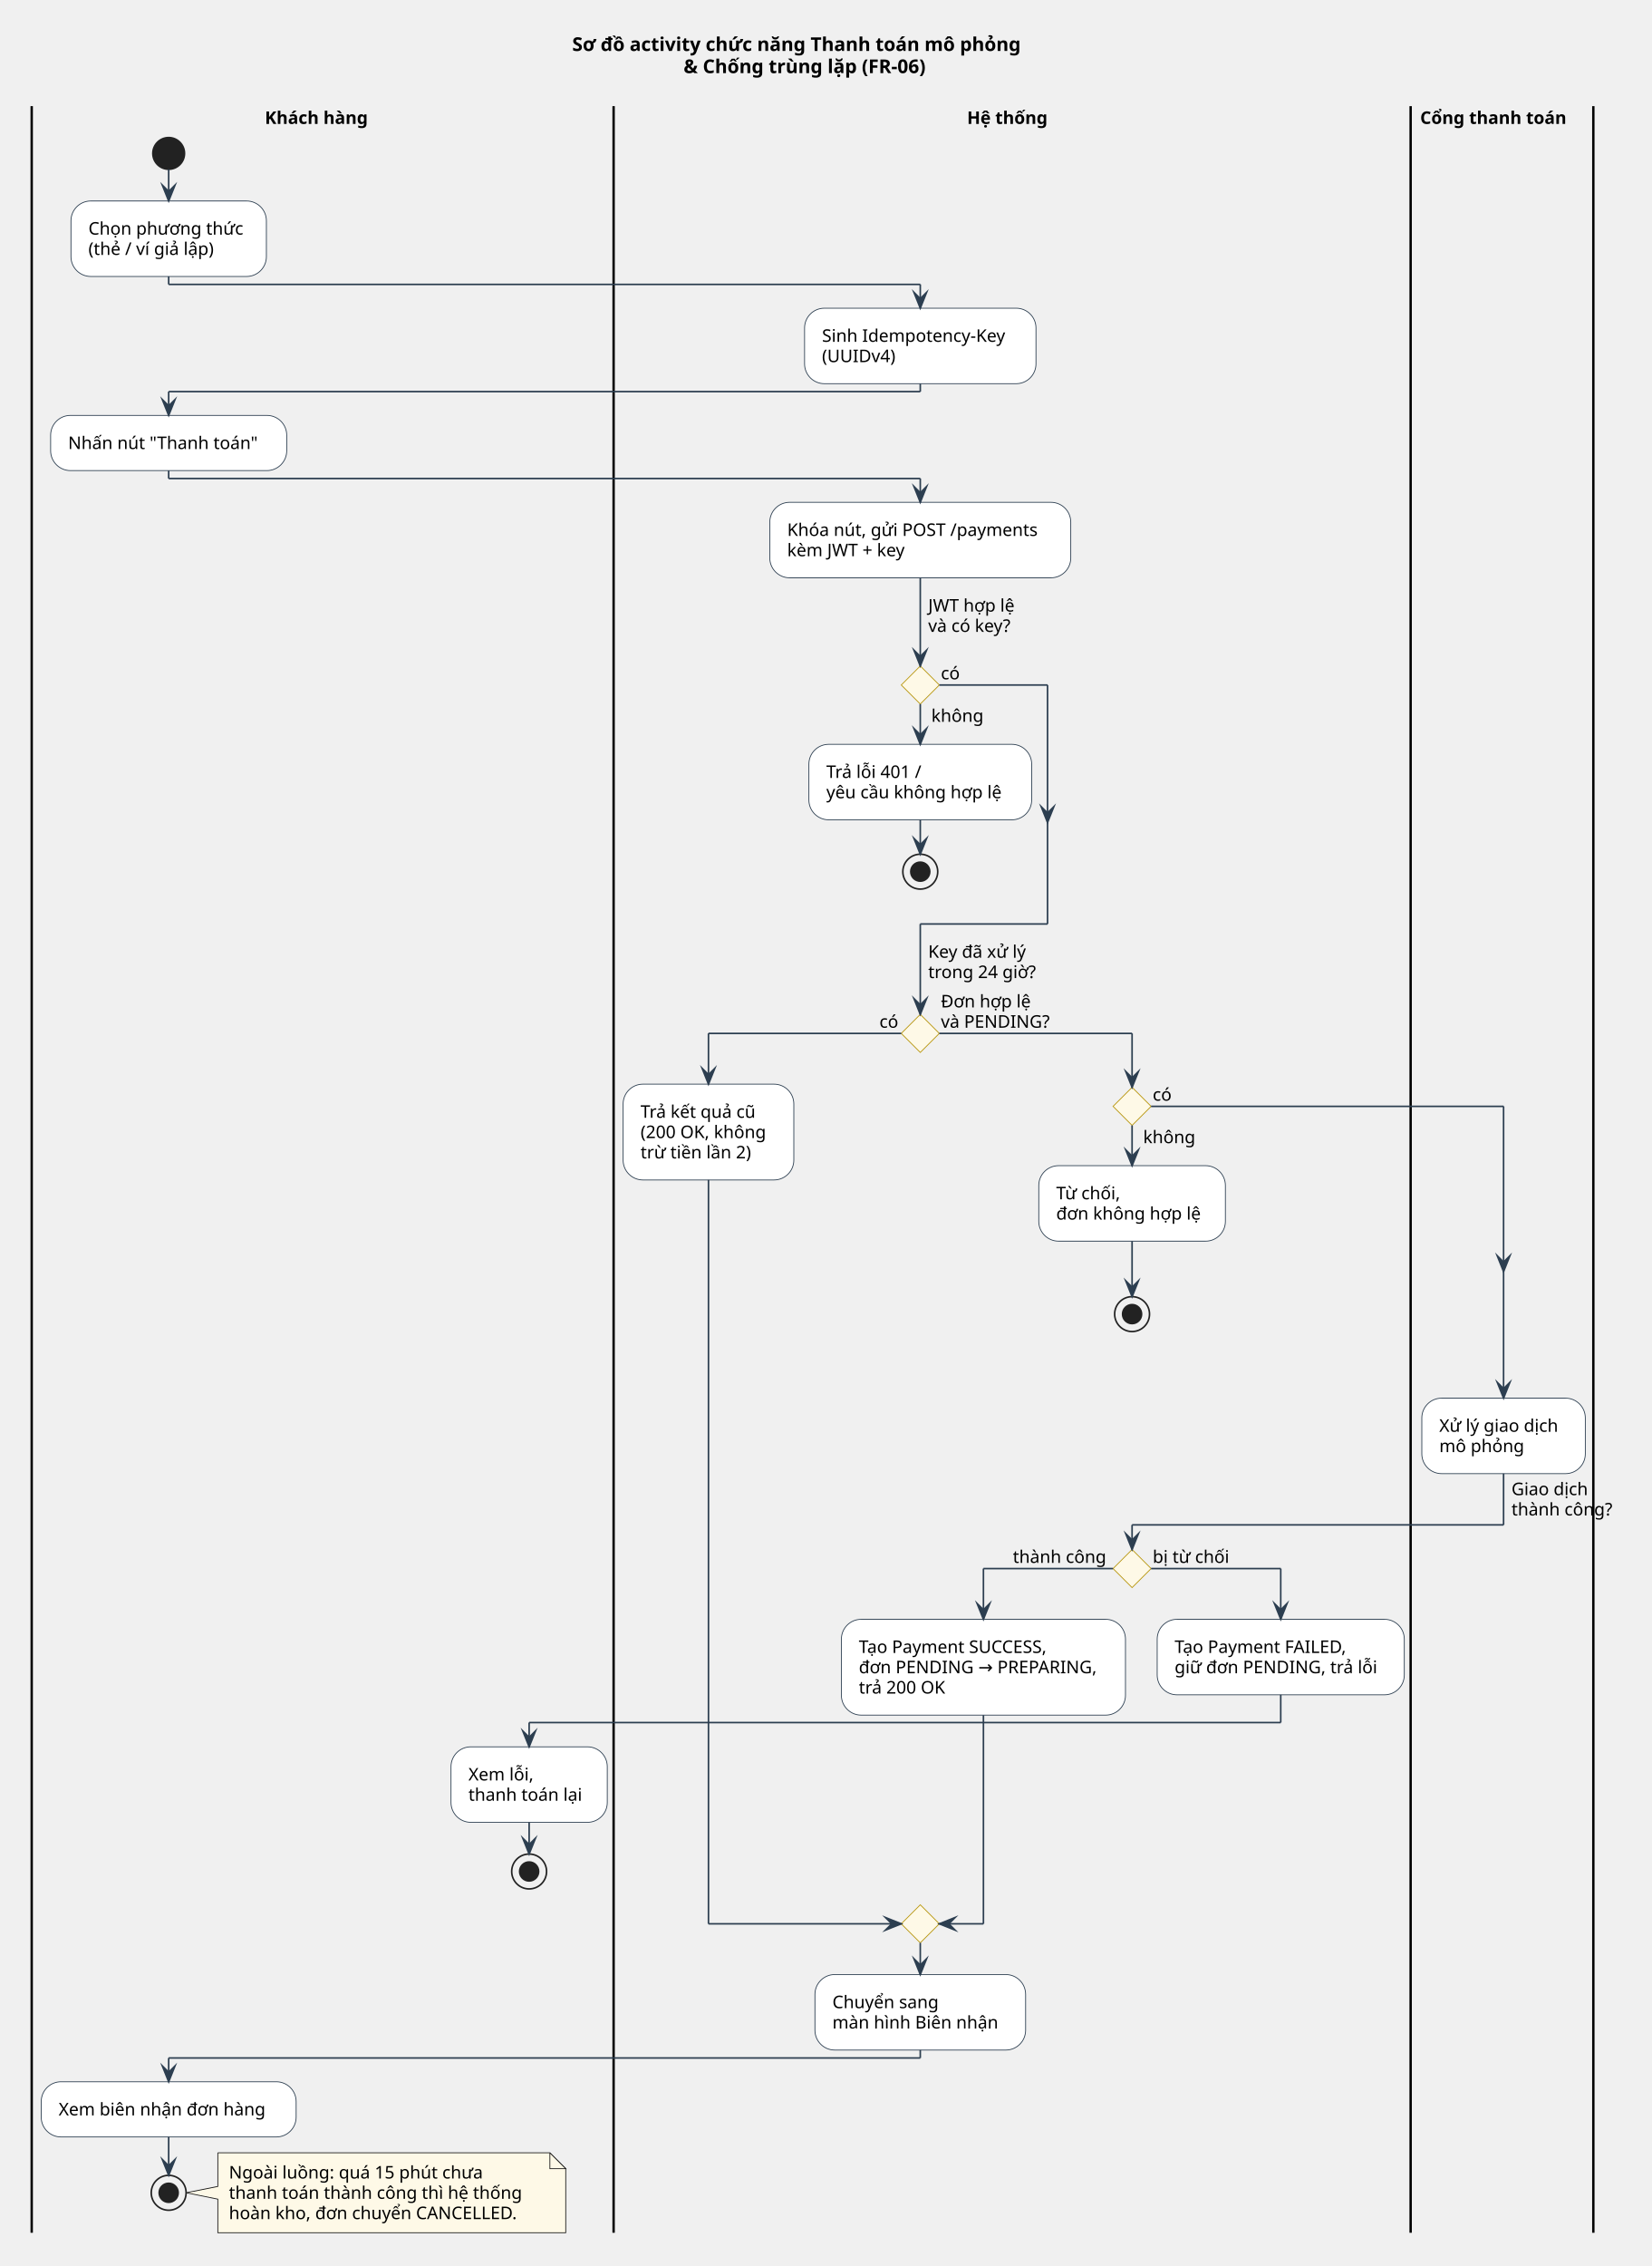
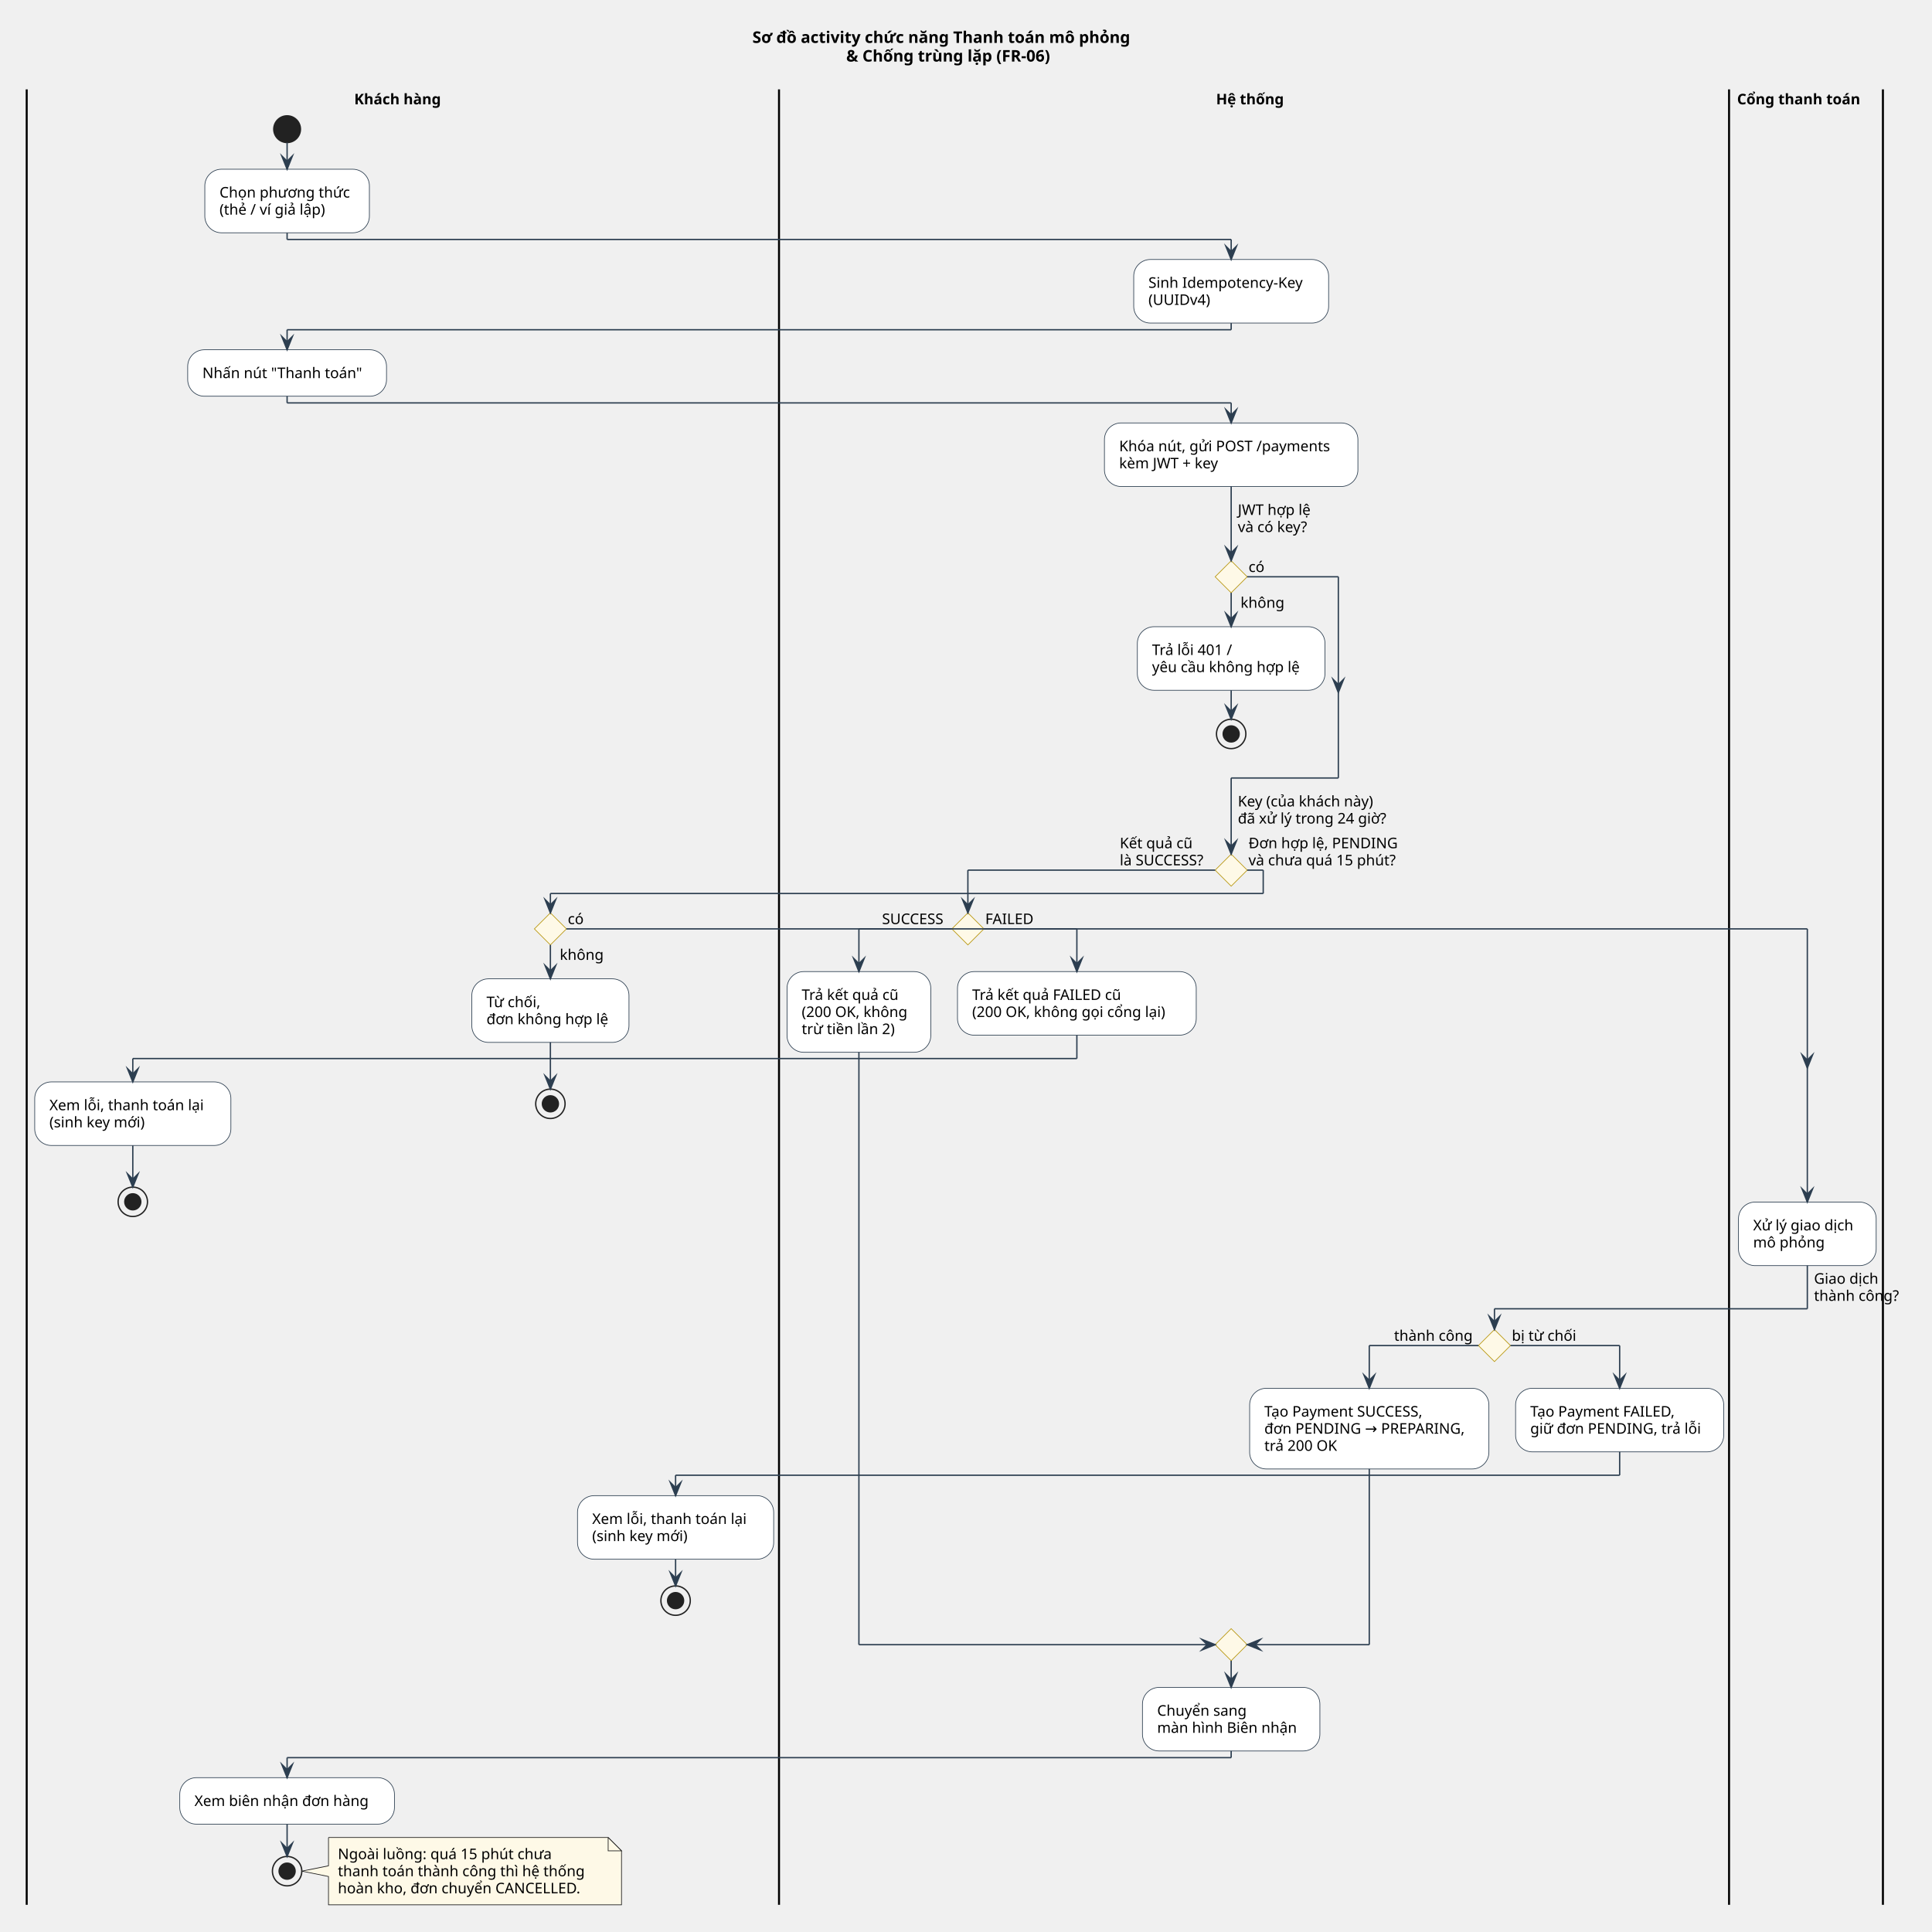
- <svg xmlns="http://www.w3.org/2000/svg" version="1.1" data-diagram-type="ACTIVITY" style="width:1042px;height:1429px;background:#FFFFFF;" width="1042px" height="1429px" viewBox="0 0 1042 1429" zoomAndPan="magnify" preserveAspectRatio="none" contentStyleType="text/css">
+ <svg xmlns="http://www.w3.org/2000/svg" version="1.1" data-diagram-type="ACTIVITY" style="width:1447px;height:1447px;background:#FFFFFF;" width="1447px" height="1447px" viewBox="0 0 1447 1447" zoomAndPan="magnify" preserveAspectRatio="none" contentStyleType="text/css">
  <defs />
  <g font-family="sans-serif" lengthAdjust="spacing">
    <g class="title" data-source-line="1">
-       <text x="360.932" y="32.139" fill="#000" font-size="12" textLength="318.574" font-weight="700">Sơ đồ activity chức năng Thanh toán mô phỏng</text>
-       <text x="431.16" y="46.107" fill="#000" font-size="12" textLength="178.119" font-weight="700">&amp; Chống trùng lặp (FR-06)</text>
+       <text x="563.541" y="32.139" fill="#000" font-size="12" textLength="318.574" font-weight="700">Sơ đồ activity chức năng Thanh toán mô phỏng</text>
+       <text x="633.768" y="46.107" fill="#000" font-size="12" textLength="178.119" font-weight="700">&amp; Chống trùng lặp (FR-06)</text>
    </g>
-     <rect x="20" y="66.938" width="986.937" height="14.805" fill="none" style="stroke:none;" />
-     <ellipse cx="106.395" cy="96.742" rx="10" ry="10" fill="#222" style="stroke:#222;stroke-width:1;" />
-     <rect x="44.764" y="126.742" width="123.261" height="47.609" fill="#FFF" style="stroke:#2C3E50;stroke-width:0.5;" rx="12.5" ry="12.5" />
-     <text x="55.764" y="147.953" fill="#000" font-size="11" textLength="101.261">Chọn phương thức</text>
-     <text x="55.764" y="160.757" fill="#000" font-size="11" textLength="87.452">(thẻ / ví giả lập)</text>
-     <rect x="31.94" y="261.961" width="148.908" height="34.805" fill="#FFF" style="stroke:#2C3E50;stroke-width:0.5;" rx="12.5" ry="12.5" />
-     <text x="42.94" y="283.171" fill="#000" font-size="11" textLength="126.908">Nhấn nút "Thanh toán"</text>
-     <rect x="284.475" y="1101.598" width="98.57" height="47.609" fill="#FFF" style="stroke:#2C3E50;stroke-width:0.5;" rx="12.5" ry="12.5" />
-     <text x="295.475" y="1122.808" fill="#000" font-size="11" textLength="44.854">Xem lỗi,</text>
-     <text x="295.475" y="1135.613" fill="#000" font-size="11" textLength="76.57">thanh toán lại</text>
-     <ellipse cx="333.76" cy="1180.207" rx="11" ry="11" fill="none" style="stroke:#222;stroke-width:1;" />
-     <ellipse cx="333.76" cy="1180.207" rx="6" ry="6" fill="#222" style="stroke:#222;stroke-width:1;" />
-     <rect x="26" y="1312.816" width="160.789" height="34.805" fill="#FFF" style="stroke:#2C3E50;stroke-width:0.5;" rx="12.5" ry="12.5" />
-     <text x="37" y="1334.027" fill="#000" font-size="11" textLength="138.789">Xem biên nhận đơn hàng</text>
-     <path d="M137.395,1357.621 L137.395,1378.828 L117.395,1382.828 L137.395,1386.828 L137.395,1408.035 A0,0 0 0 0 137.395,1408.035 L356.848,1408.035 A0,0 0 0 0 356.848,1408.035 L356.848,1367.621 L346.848,1357.621 L137.395,1357.621 A0,0 0 0 0 137.395,1357.621" style="stroke:#181818;stroke-width:0.5;" fill="#FEF9E7" />
-     <path d="M346.848,1357.621 L346.848,1367.621 L356.848,1367.621 L346.848,1357.621" style="stroke:#181818;stroke-width:0.5;" fill="#FEF9E7" />
-     <text x="144.395" y="1373.832" fill="#000" font-size="11" textLength="170.301">Ngoài luồng: quá 15 phút chưa</text>
-     <text x="144.395" y="1386.636" fill="#000" font-size="11" textLength="196.453">thanh toán thành công thì hệ thống</text>
-     <text x="144.395" y="1399.441" fill="#000" font-size="11" textLength="195.132">hoàn kho, đơn chuyển CANCELLED.</text>
-     <ellipse cx="106.395" cy="1382.828" rx="11" ry="11" fill="none" style="stroke:#222;stroke-width:1;" />
-     <ellipse cx="106.395" cy="1382.828" rx="6" ry="6" fill="#222" style="stroke:#222;stroke-width:1;" />
-     <line x1="20" y1="66.938" x2="20" y2="1408.035" style="stroke:#000;stroke-width:1.5;" />
-     <rect x="507.497" y="194.352" width="145.97" height="47.609" fill="#FFF" style="stroke:#2C3E50;stroke-width:0.5;" rx="12.5" ry="12.5" />
-     <text x="518.497" y="215.562" fill="#000" font-size="11" textLength="123.97">Sinh Idempotency-Key</text>
-     <text x="518.497" y="228.367" fill="#000" font-size="11" textLength="49.908">(UUIDv4)</text>
-     <rect x="485.564" y="316.766" width="189.836" height="47.609" fill="#FFF" style="stroke:#2C3E50;stroke-width:0.5;" rx="12.5" ry="12.5" />
-     <text x="496.564" y="337.976" fill="#000" font-size="11" textLength="167.836">Khóa nút, gửi POST /payments</text>
-     <text x="496.564" y="350.781" fill="#000" font-size="11" textLength="84.047">kèm JWT + key</text>
-     <rect x="510.217" y="469.387" width="140.529" height="47.609" fill="#FFF" style="stroke:#2C3E50;stroke-width:0.5;" rx="12.5" ry="12.5" />
-     <text x="521.217" y="490.597" fill="#000" font-size="11" textLength="66.016">Trả lỗi 401 /</text>
-     <text x="521.217" y="503.402" fill="#000" font-size="11" textLength="118.529">yêu cầu không hợp lệ</text>
-     <ellipse cx="580.482" cy="549.691" rx="11" ry="11" fill="none" style="stroke:#222;stroke-width:1;" />
-     <ellipse cx="580.482" cy="549.691" rx="6" ry="6" fill="#222" style="stroke:#222;stroke-width:1;" />
-     <polygon points="580.482,419.984,592.482,431.984,580.482,443.984,568.482,431.984,580.482,419.984" fill="#FEF9E7" style="stroke:#B7950B;stroke-width:0.5;stroke-linejoin:miter;stroke-miterlimit:10;" />
-     <text x="587.482" y="455.195" fill="#000" font-size="11" textLength="34.026">không</text>
-     <text x="593.482" y="428.39" fill="#000" font-size="11" textLength="12.778">có</text>
-     <polygon points="580.482,639.7,592.482,651.7,580.482,663.7,568.482,651.7,580.482,639.7" fill="#FEF9E7" style="stroke:#B7950B;stroke-width:0.5;stroke-linejoin:miter;stroke-miterlimit:10;" />
-     <text x="554.704" y="648.105" fill="#000" font-size="11" textLength="12.778">có</text>
-     <text x="593.482" y="635.301" fill="#000" font-size="11" textLength="59.727">Đơn hợp lệ</text>
-     <text x="593.482" y="648.105" fill="#000" font-size="11" textLength="72.864">và PENDING?</text>
-     <rect x="393.045" y="683.7" width="107.674" height="60.414" fill="#FFF" style="stroke:#2C3E50;stroke-width:0.5;" rx="12.5" ry="12.5" />
-     <text x="404.045" y="704.91" fill="#000" font-size="11" textLength="79.637">Trả kết quả cũ</text>
-     <text x="404.045" y="717.715" fill="#000" font-size="11" textLength="85.674">(200 OK, không</text>
-     <text x="404.045" y="730.52" fill="#000" font-size="11" textLength="75.464">trừ tiền lần 2)</text>
-     <rect x="655.227" y="735.102" width="117.708" height="47.609" fill="#FFF" style="stroke:#2C3E50;stroke-width:0.5;" rx="12.5" ry="12.5" />
-     <text x="666.227" y="756.313" fill="#000" font-size="11" textLength="43.49">Từ chối,</text>
-     <text x="666.227" y="769.117" fill="#000" font-size="11" textLength="95.708">đơn không hợp lệ</text>
-     <ellipse cx="714.081" cy="828.711" rx="11" ry="11" fill="none" style="stroke:#222;stroke-width:1;" />
-     <ellipse cx="714.081" cy="828.711" rx="6" ry="6" fill="#222" style="stroke:#222;stroke-width:1;" />
-     <polygon points="714.081,685.7,726.081,697.7,714.081,709.7,702.081,697.7,714.081,685.7" fill="#FEF9E7" style="stroke:#B7950B;stroke-width:0.5;stroke-linejoin:miter;stroke-miterlimit:10;" />
-     <text x="721.081" y="720.91" fill="#000" font-size="11" textLength="34.026">không</text>
-     <text x="727.081" y="694.105" fill="#000" font-size="11" textLength="12.778">có</text>
-     <polygon points="714.081,977.184,726.081,989.184,714.081,1001.184,702.081,989.184,714.081,977.184" fill="#FEF9E7" style="stroke:#B7950B;stroke-width:0.5;stroke-linejoin:miter;stroke-miterlimit:10;" />
-     <text x="638.884" y="985.589" fill="#000" font-size="11" textLength="62.197">thành công</text>
-     <text x="727.081" y="985.589" fill="#000" font-size="11" textLength="51.122">bị từ chối</text>
-     <rect x="530.72" y="1021.184" width="179.19" height="60.414" fill="#FFF" style="stroke:#2C3E50;stroke-width:0.5;" rx="12.5" ry="12.5" />
-     <text x="541.72" y="1042.394" fill="#000" font-size="11" textLength="130.641">Tạo Payment SUCCESS,</text>
-     <text x="541.72" y="1055.199" fill="#000" font-size="11" textLength="157.19">đơn PENDING → PREPARING,</text>
-     <text x="541.72" y="1068.003" fill="#000" font-size="11" textLength="59.437">trả 200 OK</text>
-     <rect x="729.91" y="1021.184" width="155.875" height="47.609" fill="#FFF" style="stroke:#2C3E50;stroke-width:0.5;" rx="12.5" ry="12.5" />
-     <text x="740.91" y="1042.394" fill="#000" font-size="11" textLength="117.976">Tạo Payment FAILED,</text>
-     <text x="740.91" y="1055.199" fill="#000" font-size="11" textLength="133.875">giữ đơn PENDING, trả lỗi</text>
-     <polygon points="580.482,1201.207,592.482,1213.207,580.482,1225.207,568.482,1213.207,580.482,1201.207" fill="#FEF9E7" style="stroke:#B7950B;stroke-width:0.5;stroke-linejoin:miter;stroke-miterlimit:10;" />
-     <rect x="514.039" y="1245.207" width="132.886" height="47.609" fill="#FFF" style="stroke:#2C3E50;stroke-width:0.5;" rx="12.5" ry="12.5" />
-     <text x="525.039" y="1266.417" fill="#000" font-size="11" textLength="71.795">Chuyển sang</text>
-     <text x="525.039" y="1279.222" fill="#000" font-size="11" textLength="110.886">màn hình Biên nhận</text>
-     <line x1="387.045" y1="66.938" x2="387.045" y2="1408.035" style="stroke:#000;stroke-width:1.5;" />
-     <rect x="896.838" y="881.711" width="103.13" height="47.609" fill="#FFF" style="stroke:#2C3E50;stroke-width:0.5;" rx="12.5" ry="12.5" />
-     <text x="907.838" y="902.922" fill="#000" font-size="11" textLength="81.13">Xử lý giao dịch</text>
-     <text x="907.838" y="915.727" fill="#000" font-size="11" textLength="55.58">mô phỏng</text>
-     <line x1="889.784" y1="66.938" x2="889.784" y2="1408.035" style="stroke:#000;stroke-width:1.5;" />
-     <line x1="1005.022" y1="66.938" x2="1005.022" y2="1408.035" style="stroke:#000;stroke-width:1.5;" />
-     <line x1="106.395" y1="106.742" x2="106.395" y2="126.742" style="stroke:#2C3E50;stroke-width:1;" />
-     <polygon points="102.395,116.742,106.395,126.742,110.395,116.742,106.395,120.742" fill="#2C3E50" style="stroke:#2C3E50;stroke-width:1;stroke-linejoin:miter;stroke-miterlimit:10;" />
-     <line x1="333.76" y1="1149.207" x2="333.76" y2="1169.207" style="stroke:#2C3E50;stroke-width:1;" />
-     <polygon points="329.76,1159.207,333.76,1169.207,337.76,1159.207,333.76,1163.207" fill="#2C3E50" style="stroke:#2C3E50;stroke-width:1;stroke-linejoin:miter;stroke-miterlimit:10;" />
-     <line x1="106.395" y1="1347.621" x2="106.395" y2="1371.828" style="stroke:#2C3E50;stroke-width:1;" />
-     <polygon points="102.395,1361.828,106.395,1371.828,110.395,1361.828,106.395,1365.828" fill="#2C3E50" style="stroke:#2C3E50;stroke-width:1;stroke-linejoin:miter;stroke-miterlimit:10;" />
-     <line x1="580.482" y1="516.996" x2="580.482" y2="538.691" style="stroke:#2C3E50;stroke-width:1;" />
-     <polygon points="576.482,528.691,580.482,538.691,584.482,528.691,580.482,532.691" fill="#2C3E50" style="stroke:#2C3E50;stroke-width:1;stroke-linejoin:miter;stroke-miterlimit:10;" />
-     <line x1="580.482" y1="443.984" x2="580.482" y2="469.387" style="stroke:#2C3E50;stroke-width:1;" />
-     <polygon points="576.482,459.387,580.482,469.387,584.482,459.387,580.482,463.387" fill="#2C3E50" style="stroke:#2C3E50;stroke-width:1;stroke-linejoin:miter;stroke-miterlimit:10;" />
-     <line x1="592.482" y1="431.984" x2="660.746" y2="431.984" style="stroke:#2C3E50;stroke-width:1;" />
-     <polygon points="656.746,508.691,660.746,518.691,664.746,508.691,660.746,512.691" fill="#2C3E50" style="stroke:#2C3E50;stroke-width:1;stroke-linejoin:miter;stroke-miterlimit:10;" />
-     <line x1="660.746" y1="431.984" x2="660.746" y2="582.691" style="stroke:#2C3E50;stroke-width:1;" />
-     <line x1="660.746" y1="582.691" x2="580.482" y2="582.691" style="stroke:#2C3E50;stroke-width:1;" />
-     <line x1="580.482" y1="364.375" x2="580.482" y2="419.984" style="stroke:#2C3E50;stroke-width:1;" />
-     <polygon points="576.482,409.984,580.482,419.984,584.482,409.984,580.482,413.984" fill="#2C3E50" style="stroke:#2C3E50;stroke-width:1;stroke-linejoin:miter;stroke-miterlimit:10;" />
-     <text x="585.482" y="385.68" fill="#000" font-size="11" textLength="58.341">JWT hợp lệ</text>
-     <text x="585.482" y="398.484" fill="#000" font-size="11" textLength="58.507">và có key?</text>
-     <line x1="714.081" y1="782.711" x2="714.081" y2="817.711" style="stroke:#2C3E50;stroke-width:1;" />
-     <polygon points="710.081,807.711,714.081,817.711,718.081,807.711,714.081,811.711" fill="#2C3E50" style="stroke:#2C3E50;stroke-width:1;stroke-linejoin:miter;stroke-miterlimit:10;" />
-     <line x1="714.081" y1="709.7" x2="714.081" y2="735.102" style="stroke:#2C3E50;stroke-width:1;" />
-     <polygon points="710.081,725.102,714.081,735.102,718.081,725.102,714.081,729.102" fill="#2C3E50" style="stroke:#2C3E50;stroke-width:1;stroke-linejoin:miter;stroke-miterlimit:10;" />
-     <line x1="726.081" y1="697.7" x2="948.403" y2="697.7" style="stroke:#2C3E50;stroke-width:1;" />
-     <polygon points="944.403,791.907,948.403,801.907,952.403,791.907,948.403,795.907" fill="#2C3E50" style="stroke:#2C3E50;stroke-width:1;stroke-linejoin:miter;stroke-miterlimit:10;" />
-     <line x1="948.403" y1="697.7" x2="948.403" y2="881.711" style="stroke:#2C3E50;stroke-width:1;" />
-     <polygon points="944.403,871.711,948.403,881.711,952.403,871.711,948.403,875.711" fill="#2C3E50" style="stroke:#2C3E50;stroke-width:1;stroke-linejoin:miter;stroke-miterlimit:10;" />
-     <line x1="702.081" y1="989.184" x2="620.315" y2="989.184" style="stroke:#2C3E50;stroke-width:1;" />
-     <line x1="620.315" y1="989.184" x2="620.315" y2="1021.184" style="stroke:#2C3E50;stroke-width:1;" />
-     <polygon points="616.315,1011.184,620.315,1021.184,624.315,1011.184,620.315,1015.184" fill="#2C3E50" style="stroke:#2C3E50;stroke-width:1;stroke-linejoin:miter;stroke-miterlimit:10;" />
-     <line x1="726.081" y1="989.184" x2="807.847" y2="989.184" style="stroke:#2C3E50;stroke-width:1;" />
-     <line x1="807.847" y1="989.184" x2="807.847" y2="1021.184" style="stroke:#2C3E50;stroke-width:1;" />
-     <polygon points="803.847,1011.184,807.847,1021.184,811.847,1011.184,807.847,1015.184" fill="#2C3E50" style="stroke:#2C3E50;stroke-width:1;stroke-linejoin:miter;stroke-miterlimit:10;" />
-     <line x1="620.315" y1="1081.598" x2="620.315" y2="1213.207" style="stroke:#2C3E50;stroke-width:1;" />
-     <line x1="620.315" y1="1213.207" x2="592.482" y2="1213.207" style="stroke:#2C3E50;stroke-width:1;" />
-     <polygon points="602.482,1209.207,592.482,1213.207,602.482,1217.207,598.482,1213.207" fill="#2C3E50" style="stroke:#2C3E50;stroke-width:1;stroke-linejoin:miter;stroke-miterlimit:10;" />
-     <line x1="568.482" y1="651.7" x2="446.882" y2="651.7" style="stroke:#2C3E50;stroke-width:1;" />
-     <line x1="446.882" y1="651.7" x2="446.882" y2="683.7" style="stroke:#2C3E50;stroke-width:1;" />
-     <polygon points="442.882,673.7,446.882,683.7,450.882,673.7,446.882,677.7" fill="#2C3E50" style="stroke:#2C3E50;stroke-width:1;stroke-linejoin:miter;stroke-miterlimit:10;" />
-     <line x1="592.482" y1="651.7" x2="714.081" y2="651.7" style="stroke:#2C3E50;stroke-width:1;" />
-     <line x1="714.081" y1="651.7" x2="714.081" y2="685.7" style="stroke:#2C3E50;stroke-width:1;" />
-     <polygon points="710.081,675.7,714.081,685.7,718.081,675.7,714.081,679.7" fill="#2C3E50" style="stroke:#2C3E50;stroke-width:1;stroke-linejoin:miter;stroke-miterlimit:10;" />
-     <line x1="446.882" y1="744.114" x2="446.882" y2="1213.207" style="stroke:#2C3E50;stroke-width:1;" />
-     <line x1="446.882" y1="1213.207" x2="568.482" y2="1213.207" style="stroke:#2C3E50;stroke-width:1;" />
-     <polygon points="558.482,1209.207,568.482,1213.207,558.482,1217.207,562.482,1213.207" fill="#2C3E50" style="stroke:#2C3E50;stroke-width:1;stroke-linejoin:miter;stroke-miterlimit:10;" />
-     <line x1="580.482" y1="582.691" x2="580.482" y2="639.7" style="stroke:#2C3E50;stroke-width:1;" />
-     <polygon points="576.482,629.7,580.482,639.7,584.482,629.7,580.482,633.7" fill="#2C3E50" style="stroke:#2C3E50;stroke-width:1;stroke-linejoin:miter;stroke-miterlimit:10;" />
-     <text x="585.482" y="603.996" fill="#000" font-size="11" textLength="67.751">Key đã xử lý</text>
-     <text x="585.482" y="616.801" fill="#000" font-size="11" textLength="73.117">trong 24 giờ?</text>
-     <line x1="580.482" y1="1225.207" x2="580.482" y2="1245.207" style="stroke:#2C3E50;stroke-width:1;" />
-     <polygon points="576.482,1235.207,580.482,1245.207,584.482,1235.207,580.482,1239.207" fill="#2C3E50" style="stroke:#2C3E50;stroke-width:1;stroke-linejoin:miter;stroke-miterlimit:10;" />
-     <line x1="106.395" y1="174.352" x2="106.395" y2="179.352" style="stroke:#2C3E50;stroke-width:1;" />
-     <line x1="106.395" y1="179.352" x2="580.482" y2="179.352" style="stroke:#2C3E50;stroke-width:1;" />
-     <line x1="580.482" y1="179.352" x2="580.482" y2="194.352" style="stroke:#2C3E50;stroke-width:1;" />
-     <polygon points="576.482,184.352,580.482,194.352,584.482,184.352,580.482,188.352" fill="#2C3E50" style="stroke:#2C3E50;stroke-width:1;stroke-linejoin:miter;stroke-miterlimit:10;" />
-     <line x1="580.482" y1="241.961" x2="580.482" y2="246.961" style="stroke:#2C3E50;stroke-width:1;" />
-     <line x1="580.482" y1="246.961" x2="106.395" y2="246.961" style="stroke:#2C3E50;stroke-width:1;" />
-     <line x1="106.395" y1="246.961" x2="106.395" y2="261.961" style="stroke:#2C3E50;stroke-width:1;" />
-     <polygon points="102.395,251.961,106.395,261.961,110.395,251.961,106.395,255.961" fill="#2C3E50" style="stroke:#2C3E50;stroke-width:1;stroke-linejoin:miter;stroke-miterlimit:10;" />
-     <line x1="106.395" y1="296.766" x2="106.395" y2="301.766" style="stroke:#2C3E50;stroke-width:1;" />
-     <line x1="106.395" y1="301.766" x2="580.482" y2="301.766" style="stroke:#2C3E50;stroke-width:1;" />
-     <line x1="580.482" y1="301.766" x2="580.482" y2="316.766" style="stroke:#2C3E50;stroke-width:1;" />
-     <polygon points="576.482,306.766,580.482,316.766,584.482,306.766,580.482,310.766" fill="#2C3E50" style="stroke:#2C3E50;stroke-width:1;stroke-linejoin:miter;stroke-miterlimit:10;" />
-     <line x1="807.847" y1="1068.793" x2="807.847" y2="1086.293" style="stroke:#2C3E50;stroke-width:1;" />
-     <line x1="807.847" y1="1086.293" x2="333.76" y2="1086.293" style="stroke:#2C3E50;stroke-width:1;" />
-     <line x1="333.76" y1="1086.293" x2="333.76" y2="1101.598" style="stroke:#2C3E50;stroke-width:1;" />
-     <polygon points="329.76,1091.598,333.76,1101.598,337.76,1091.598,333.76,1095.598" fill="#2C3E50" style="stroke:#2C3E50;stroke-width:1;stroke-linejoin:miter;stroke-miterlimit:10;" />
-     <line x1="948.403" y1="929.321" x2="948.403" y2="961.625" style="stroke:#2C3E50;stroke-width:1;" />
-     <line x1="948.403" y1="961.625" x2="714.081" y2="961.625" style="stroke:#2C3E50;stroke-width:1;" />
-     <line x1="714.081" y1="961.625" x2="714.081" y2="977.184" style="stroke:#2C3E50;stroke-width:1;" />
-     <polygon points="710.081,967.184,714.081,977.184,718.081,967.184,714.081,971.184" fill="#2C3E50" style="stroke:#2C3E50;stroke-width:1;stroke-linejoin:miter;stroke-miterlimit:10;" />
-     <text x="953.403" y="942.879" fill="#000" font-size="11" textLength="51.605">Giao dịch</text>
-     <text x="953.403" y="955.684" fill="#000" font-size="11" textLength="68.036">thành công?</text>
-     <line x1="580.482" y1="1292.816" x2="580.482" y2="1297.816" style="stroke:#2C3E50;stroke-width:1;" />
-     <line x1="580.482" y1="1297.816" x2="106.395" y2="1297.816" style="stroke:#2C3E50;stroke-width:1;" />
-     <line x1="106.395" y1="1297.816" x2="106.395" y2="1312.816" style="stroke:#2C3E50;stroke-width:1;" />
-     <polygon points="102.395,1302.816,106.395,1312.816,110.395,1302.816,106.395,1306.816" fill="#2C3E50" style="stroke:#2C3E50;stroke-width:1;stroke-linejoin:miter;stroke-miterlimit:10;" />
-     <text x="167.064" y="78.148" fill="#000" font-size="11" textLength="72.918" font-weight="700">Khách hàng</text>
-     <text x="609.991" y="78.148" fill="#000" font-size="11" textLength="56.848" font-weight="700">Hệ thống</text>
-     <text x="895.784" y="78.148" fill="#000" font-size="11" textLength="103.238" font-weight="700">Cổng thanh toán</text>
+     <rect x="20" y="66.938" width="1392.154" height="14.805" fill="none" style="stroke:none;" />
+     <ellipse cx="215.033" cy="96.742" rx="10" ry="10" fill="#222" style="stroke:#222;stroke-width:1;" />
+     <rect x="153.402" y="126.742" width="123.261" height="47.609" fill="#FFF" style="stroke:#2C3E50;stroke-width:0.5;" rx="12.5" ry="12.5" />
+     <text x="164.402" y="147.953" fill="#000" font-size="11" textLength="101.261">Chọn phương thức</text>
+     <text x="164.402" y="160.757" fill="#000" font-size="11" textLength="87.452">(thẻ / ví giả lập)</text>
+     <rect x="140.579" y="261.961" width="148.908" height="34.805" fill="#FFF" style="stroke:#2C3E50;stroke-width:0.5;" rx="12.5" ry="12.5" />
+     <text x="151.579" y="283.171" fill="#000" font-size="11" textLength="126.908">Nhấn nút "Thanh toán"</text>
+     <rect x="26" y="810.309" width="146.921" height="47.609" fill="#FFF" style="stroke:#2C3E50;stroke-width:0.5;" rx="12.5" ry="12.5" />
+     <text x="37" y="831.52" fill="#000" font-size="11" textLength="124.921">Xem lỗi, thanh toán lại</text>
+     <text x="37" y="844.324" fill="#000" font-size="11" textLength="78.456">(sinh key mới)</text>
+     <ellipse cx="99.46" cy="900.114" rx="11" ry="11" fill="none" style="stroke:#222;stroke-width:1;" />
+     <ellipse cx="99.46" cy="900.114" rx="6" ry="6" fill="#222" style="stroke:#222;stroke-width:1;" />
+     <rect x="353.373" y="733.102" width="117.708" height="47.609" fill="#FFF" style="stroke:#2C3E50;stroke-width:0.5;" rx="12.5" ry="12.5" />
+     <text x="364.373" y="754.313" fill="#000" font-size="11" textLength="43.49">Từ chối,</text>
+     <text x="364.373" y="767.117" fill="#000" font-size="11" textLength="95.708">đơn không hợp lệ</text>
+     <ellipse cx="412.226" cy="826.711" rx="11" ry="11" fill="none" style="stroke:#222;stroke-width:1;" />
+     <ellipse cx="412.226" cy="826.711" rx="6" ry="6" fill="#222" style="stroke:#222;stroke-width:1;" />
+     <polygon points="412.226,683.7,424.226,695.7,412.226,707.7,400.226,695.7,412.226,683.7" fill="#FEF9E7" style="stroke:#B7950B;stroke-width:0.5;stroke-linejoin:miter;stroke-miterlimit:10;" />
+     <text x="419.226" y="718.91" fill="#000" font-size="11" textLength="34.026">không</text>
+     <text x="425.226" y="692.105" fill="#000" font-size="11" textLength="12.778">có</text>
+     <rect x="432.532" y="1120.195" width="146.921" height="47.609" fill="#FFF" style="stroke:#2C3E50;stroke-width:0.5;" rx="12.5" ry="12.5" />
+     <text x="443.532" y="1141.406" fill="#000" font-size="11" textLength="124.921">Xem lỗi, thanh toán lại</text>
+     <text x="443.532" y="1154.21" fill="#000" font-size="11" textLength="78.456">(sinh key mới)</text>
+     <ellipse cx="505.993" cy="1198.805" rx="11" ry="11" fill="none" style="stroke:#222;stroke-width:1;" />
+     <ellipse cx="505.993" cy="1198.805" rx="6" ry="6" fill="#222" style="stroke:#222;stroke-width:1;" />
+     <rect x="134.638" y="1331.414" width="160.789" height="34.805" fill="#FFF" style="stroke:#2C3E50;stroke-width:0.5;" rx="12.5" ry="12.5" />
+     <text x="145.638" y="1352.625" fill="#000" font-size="11" textLength="138.789">Xem biên nhận đơn hàng</text>
+     <path d="M246.033,1376.219 L246.033,1397.426 L226.033,1401.426 L246.033,1405.426 L246.033,1426.633 A0,0 0 0 0 246.033,1426.633 L465.486,1426.633 A0,0 0 0 0 465.486,1426.633 L465.486,1386.219 L455.486,1376.219 L246.033,1376.219 A0,0 0 0 0 246.033,1376.219" style="stroke:#181818;stroke-width:0.5;" fill="#FEF9E7" />
+     <path d="M455.486,1376.219 L455.486,1386.219 L465.486,1386.219 L455.486,1376.219" style="stroke:#181818;stroke-width:0.5;" fill="#FEF9E7" />
+     <text x="253.033" y="1392.429" fill="#000" font-size="11" textLength="170.301">Ngoài luồng: quá 15 phút chưa</text>
+     <text x="253.033" y="1405.234" fill="#000" font-size="11" textLength="196.453">thanh toán thành công thì hệ thống</text>
+     <text x="253.033" y="1418.039" fill="#000" font-size="11" textLength="195.132">hoàn kho, đơn chuyển CANCELLED.</text>
+     <ellipse cx="215.033" cy="1401.426" rx="11" ry="11" fill="none" style="stroke:#222;stroke-width:1;" />
+     <ellipse cx="215.033" cy="1401.426" rx="6" ry="6" fill="#222" style="stroke:#222;stroke-width:1;" />
+     <line x1="20" y1="66.938" x2="20" y2="1426.633" style="stroke:#000;stroke-width:1.5;" />
+     <rect x="849.119" y="194.352" width="145.97" height="47.609" fill="#FFF" style="stroke:#2C3E50;stroke-width:0.5;" rx="12.5" ry="12.5" />
+     <text x="860.119" y="215.562" fill="#000" font-size="11" textLength="123.97">Sinh Idempotency-Key</text>
+     <text x="860.119" y="228.367" fill="#000" font-size="11" textLength="49.908">(UUIDv4)</text>
+     <rect x="827.187" y="316.766" width="189.836" height="47.609" fill="#FFF" style="stroke:#2C3E50;stroke-width:0.5;" rx="12.5" ry="12.5" />
+     <text x="838.187" y="337.976" fill="#000" font-size="11" textLength="167.836">Khóa nút, gửi POST /payments</text>
+     <text x="838.187" y="350.781" fill="#000" font-size="11" textLength="84.047">kèm JWT + key</text>
+     <rect x="851.84" y="469.387" width="140.529" height="47.609" fill="#FFF" style="stroke:#2C3E50;stroke-width:0.5;" rx="12.5" ry="12.5" />
+     <text x="862.84" y="490.597" fill="#000" font-size="11" textLength="66.016">Trả lỗi 401 /</text>
+     <text x="862.84" y="503.402" fill="#000" font-size="11" textLength="118.529">yêu cầu không hợp lệ</text>
+     <ellipse cx="922.105" cy="549.691" rx="11" ry="11" fill="none" style="stroke:#222;stroke-width:1;" />
+     <ellipse cx="922.105" cy="549.691" rx="6" ry="6" fill="#222" style="stroke:#222;stroke-width:1;" />
+     <polygon points="922.105,419.984,934.105,431.984,922.105,443.984,910.105,431.984,922.105,419.984" fill="#FEF9E7" style="stroke:#B7950B;stroke-width:0.5;stroke-linejoin:miter;stroke-miterlimit:10;" />
+     <text x="929.105" y="455.195" fill="#000" font-size="11" textLength="34.026">không</text>
+     <text x="935.105" y="428.39" fill="#000" font-size="11" textLength="12.778">có</text>
+     <polygon points="922.105,639.7,934.105,651.7,922.105,663.7,910.105,651.7,922.105,639.7" fill="#FEF9E7" style="stroke:#B7950B;stroke-width:0.5;stroke-linejoin:miter;stroke-miterlimit:10;" />
+     <text x="838.663" y="635.301" fill="#000" font-size="11" textLength="59.001">Kết quả cũ</text>
+     <text x="838.663" y="648.105" fill="#000" font-size="11" textLength="70.442">là SUCCESS?</text>
+     <text x="935.105" y="635.301" fill="#000" font-size="11" textLength="116.999">Đơn hợp lệ, PENDING</text>
+     <text x="935.105" y="648.105" fill="#000" font-size="11" textLength="119.738">và chưa quá 15 phút?</text>
+     <polygon points="724.911,683.7,736.911,695.7,724.911,707.7,712.911,695.7,724.911,683.7" fill="#FEF9E7" style="stroke:#B7950B;stroke-width:0.5;stroke-linejoin:miter;stroke-miterlimit:10;" />
+     <text x="660.601" y="692.105" fill="#000" font-size="11" textLength="51.31">SUCCESS</text>
+     <text x="737.911" y="692.105" fill="#000" font-size="11" textLength="38.645">FAILED</text>
+     <rect x="589.453" y="727.7" width="107.674" height="60.414" fill="#FFF" style="stroke:#2C3E50;stroke-width:0.5;" rx="12.5" ry="12.5" />
+     <text x="600.453" y="748.91" fill="#000" font-size="11" textLength="79.637">Trả kết quả cũ</text>
+     <text x="600.453" y="761.715" fill="#000" font-size="11" textLength="85.674">(200 OK, không</text>
+     <text x="600.453" y="774.52" fill="#000" font-size="11" textLength="75.464">trừ tiền lần 2)</text>
+     <rect x="717.127" y="727.7" width="178.809" height="47.609" fill="#FFF" style="stroke:#2C3E50;stroke-width:0.5;" rx="12.5" ry="12.5" />
+     <text x="728.127" y="748.91" fill="#000" font-size="11" textLength="121.779">Trả kết quả FAILED cũ</text>
+     <text x="728.127" y="761.715" fill="#000" font-size="11" textLength="156.809">(200 OK, không gọi cổng lại)</text>
+     <polygon points="1119.298,995.781,1131.298,1007.781,1119.298,1019.781,1107.298,1007.781,1119.298,995.781" fill="#FEF9E7" style="stroke:#B7950B;stroke-width:0.5;stroke-linejoin:miter;stroke-miterlimit:10;" />
+     <text x="1044.101" y="1004.187" fill="#000" font-size="11" textLength="62.197">thành công</text>
+     <text x="1132.298" y="1004.187" fill="#000" font-size="11" textLength="51.122">bị từ chối</text>
+     <rect x="935.937" y="1039.781" width="179.19" height="60.414" fill="#FFF" style="stroke:#2C3E50;stroke-width:0.5;" rx="12.5" ry="12.5" />
+     <text x="946.937" y="1060.992" fill="#000" font-size="11" textLength="130.641">Tạo Payment SUCCESS,</text>
+     <text x="946.937" y="1073.796" fill="#000" font-size="11" textLength="157.19">đơn PENDING → PREPARING,</text>
+     <text x="946.937" y="1086.601" fill="#000" font-size="11" textLength="59.437">trả 200 OK</text>
+     <rect x="1135.127" y="1039.781" width="155.875" height="47.609" fill="#FFF" style="stroke:#2C3E50;stroke-width:0.5;" rx="12.5" ry="12.5" />
+     <text x="1146.127" y="1060.992" fill="#000" font-size="11" textLength="117.976">Tạo Payment FAILED,</text>
+     <text x="1146.127" y="1073.796" fill="#000" font-size="11" textLength="133.875">giữ đơn PENDING, trả lỗi</text>
+     <polygon points="922.105,1219.805,934.105,1231.805,922.105,1243.805,910.105,1231.805,922.105,1219.805" fill="#FEF9E7" style="stroke:#B7950B;stroke-width:0.5;stroke-linejoin:miter;stroke-miterlimit:10;" />
+     <rect x="855.661" y="1263.805" width="132.886" height="47.609" fill="#FFF" style="stroke:#2C3E50;stroke-width:0.5;" rx="12.5" ry="12.5" />
+     <text x="866.661" y="1285.015" fill="#000" font-size="11" textLength="71.795">Chuyển sang</text>
+     <text x="866.661" y="1297.82" fill="#000" font-size="11" textLength="110.886">màn hình Biên nhận</text>
+     <line x1="583.453" y1="66.938" x2="583.453" y2="1426.633" style="stroke:#000;stroke-width:1.5;" />
+     <rect x="1302.055" y="900.309" width="103.13" height="47.609" fill="#FFF" style="stroke:#2C3E50;stroke-width:0.5;" rx="12.5" ry="12.5" />
+     <text x="1313.055" y="921.52" fill="#000" font-size="11" textLength="81.13">Xử lý giao dịch</text>
+     <text x="1313.055" y="934.324" fill="#000" font-size="11" textLength="55.58">mô phỏng</text>
+     <line x1="1295.001" y1="66.938" x2="1295.001" y2="1426.633" style="stroke:#000;stroke-width:1.5;" />
+     <line x1="1410.239" y1="66.938" x2="1410.239" y2="1426.633" style="stroke:#000;stroke-width:1.5;" />
+     <line x1="215.033" y1="106.742" x2="215.033" y2="126.742" style="stroke:#2C3E50;stroke-width:1;" />
+     <polygon points="211.033,116.742,215.033,126.742,219.033,116.742,215.033,120.742" fill="#2C3E50" style="stroke:#2C3E50;stroke-width:1;stroke-linejoin:miter;stroke-miterlimit:10;" />
+     <line x1="99.46" y1="857.918" x2="99.46" y2="889.114" style="stroke:#2C3E50;stroke-width:1;" />
+     <polygon points="95.46,879.114,99.46,889.114,103.46,879.114,99.46,883.114" fill="#2C3E50" style="stroke:#2C3E50;stroke-width:1;stroke-linejoin:miter;stroke-miterlimit:10;" />
+     <line x1="412.226" y1="780.711" x2="412.226" y2="815.711" style="stroke:#2C3E50;stroke-width:1;" />
+     <polygon points="408.226,805.711,412.226,815.711,416.226,805.711,412.226,809.711" fill="#2C3E50" style="stroke:#2C3E50;stroke-width:1;stroke-linejoin:miter;stroke-miterlimit:10;" />
+     <line x1="412.226" y1="707.7" x2="412.226" y2="733.102" style="stroke:#2C3E50;stroke-width:1;" />
+     <polygon points="408.226,723.102,412.226,733.102,416.226,723.102,412.226,727.102" fill="#2C3E50" style="stroke:#2C3E50;stroke-width:1;stroke-linejoin:miter;stroke-miterlimit:10;" />
+     <line x1="424.226" y1="695.7" x2="1353.62" y2="695.7" style="stroke:#2C3E50;stroke-width:1;" />
+     <polygon points="1349.62,789.907,1353.62,799.907,1357.62,789.907,1353.62,793.907" fill="#2C3E50" style="stroke:#2C3E50;stroke-width:1;stroke-linejoin:miter;stroke-miterlimit:10;" />
+     <line x1="1353.62" y1="695.7" x2="1353.62" y2="900.309" style="stroke:#2C3E50;stroke-width:1;" />
+     <polygon points="1349.62,890.309,1353.62,900.309,1357.62,890.309,1353.62,894.309" fill="#2C3E50" style="stroke:#2C3E50;stroke-width:1;stroke-linejoin:miter;stroke-miterlimit:10;" />
+     <line x1="505.993" y1="1167.805" x2="505.993" y2="1187.805" style="stroke:#2C3E50;stroke-width:1;" />
+     <polygon points="501.993,1177.805,505.993,1187.805,509.993,1177.805,505.993,1181.805" fill="#2C3E50" style="stroke:#2C3E50;stroke-width:1;stroke-linejoin:miter;stroke-miterlimit:10;" />
+     <line x1="215.033" y1="1366.219" x2="215.033" y2="1390.426" style="stroke:#2C3E50;stroke-width:1;" />
+     <polygon points="211.033,1380.426,215.033,1390.426,219.033,1380.426,215.033,1384.426" fill="#2C3E50" style="stroke:#2C3E50;stroke-width:1;stroke-linejoin:miter;stroke-miterlimit:10;" />
+     <line x1="922.105" y1="516.996" x2="922.105" y2="538.691" style="stroke:#2C3E50;stroke-width:1;" />
+     <polygon points="918.105,528.691,922.105,538.691,926.105,528.691,922.105,532.691" fill="#2C3E50" style="stroke:#2C3E50;stroke-width:1;stroke-linejoin:miter;stroke-miterlimit:10;" />
+     <line x1="922.105" y1="443.984" x2="922.105" y2="469.387" style="stroke:#2C3E50;stroke-width:1;" />
+     <polygon points="918.105,459.387,922.105,469.387,926.105,459.387,922.105,463.387" fill="#2C3E50" style="stroke:#2C3E50;stroke-width:1;stroke-linejoin:miter;stroke-miterlimit:10;" />
+     <line x1="934.105" y1="431.984" x2="1002.369" y2="431.984" style="stroke:#2C3E50;stroke-width:1;" />
+     <polygon points="998.369,508.691,1002.369,518.691,1006.369,508.691,1002.369,512.691" fill="#2C3E50" style="stroke:#2C3E50;stroke-width:1;stroke-linejoin:miter;stroke-miterlimit:10;" />
+     <line x1="1002.369" y1="431.984" x2="1002.369" y2="582.691" style="stroke:#2C3E50;stroke-width:1;" />
+     <line x1="1002.369" y1="582.691" x2="922.105" y2="582.691" style="stroke:#2C3E50;stroke-width:1;" />
+     <line x1="922.105" y1="364.375" x2="922.105" y2="419.984" style="stroke:#2C3E50;stroke-width:1;" />
+     <polygon points="918.105,409.984,922.105,419.984,926.105,409.984,922.105,413.984" fill="#2C3E50" style="stroke:#2C3E50;stroke-width:1;stroke-linejoin:miter;stroke-miterlimit:10;" />
+     <text x="927.105" y="385.68" fill="#000" font-size="11" textLength="58.341">JWT hợp lệ</text>
+     <text x="927.105" y="398.484" fill="#000" font-size="11" textLength="58.507">và có key?</text>
+     <line x1="712.911" y1="695.7" x2="643.29" y2="695.7" style="stroke:#2C3E50;stroke-width:1;" />
+     <line x1="643.29" y1="695.7" x2="643.29" y2="727.7" style="stroke:#2C3E50;stroke-width:1;" />
+     <polygon points="639.29,717.7,643.29,727.7,647.29,717.7,643.29,721.7" fill="#2C3E50" style="stroke:#2C3E50;stroke-width:1;stroke-linejoin:miter;stroke-miterlimit:10;" />
+     <line x1="736.911" y1="695.7" x2="806.532" y2="695.7" style="stroke:#2C3E50;stroke-width:1;" />
+     <line x1="806.532" y1="695.7" x2="806.532" y2="727.7" style="stroke:#2C3E50;stroke-width:1;" />
+     <polygon points="802.532,717.7,806.532,727.7,810.532,717.7,806.532,721.7" fill="#2C3E50" style="stroke:#2C3E50;stroke-width:1;stroke-linejoin:miter;stroke-miterlimit:10;" />
+     <line x1="643.29" y1="788.114" x2="643.29" y2="1231.805" style="stroke:#2C3E50;stroke-width:1;" />
+     <line x1="643.29" y1="1231.805" x2="910.105" y2="1231.805" style="stroke:#2C3E50;stroke-width:1;" />
+     <polygon points="900.105,1227.805,910.105,1231.805,900.105,1235.805,904.105,1231.805" fill="#2C3E50" style="stroke:#2C3E50;stroke-width:1;stroke-linejoin:miter;stroke-miterlimit:10;" />
+     <line x1="1107.298" y1="1007.781" x2="1025.532" y2="1007.781" style="stroke:#2C3E50;stroke-width:1;" />
+     <line x1="1025.532" y1="1007.781" x2="1025.532" y2="1039.781" style="stroke:#2C3E50;stroke-width:1;" />
+     <polygon points="1021.532,1029.781,1025.532,1039.781,1029.532,1029.781,1025.532,1033.781" fill="#2C3E50" style="stroke:#2C3E50;stroke-width:1;stroke-linejoin:miter;stroke-miterlimit:10;" />
+     <line x1="1131.298" y1="1007.781" x2="1213.064" y2="1007.781" style="stroke:#2C3E50;stroke-width:1;" />
+     <line x1="1213.064" y1="1007.781" x2="1213.064" y2="1039.781" style="stroke:#2C3E50;stroke-width:1;" />
+     <polygon points="1209.064,1029.781,1213.064,1039.781,1217.064,1029.781,1213.064,1033.781" fill="#2C3E50" style="stroke:#2C3E50;stroke-width:1;stroke-linejoin:miter;stroke-miterlimit:10;" />
+     <line x1="1025.532" y1="1100.195" x2="1025.532" y2="1231.805" style="stroke:#2C3E50;stroke-width:1;" />
+     <line x1="1025.532" y1="1231.805" x2="934.105" y2="1231.805" style="stroke:#2C3E50;stroke-width:1;" />
+     <polygon points="944.105,1227.805,934.105,1231.805,944.105,1235.805,940.105,1231.805" fill="#2C3E50" style="stroke:#2C3E50;stroke-width:1;stroke-linejoin:miter;stroke-miterlimit:10;" />
+     <line x1="910.105" y1="651.7" x2="724.911" y2="651.7" style="stroke:#2C3E50;stroke-width:1;" />
+     <line x1="724.911" y1="651.7" x2="724.911" y2="683.7" style="stroke:#2C3E50;stroke-width:1;" />
+     <polygon points="720.911,673.7,724.911,683.7,728.911,673.7,724.911,677.7" fill="#2C3E50" style="stroke:#2C3E50;stroke-width:1;stroke-linejoin:miter;stroke-miterlimit:10;" />
+     <line x1="922.105" y1="582.691" x2="922.105" y2="639.7" style="stroke:#2C3E50;stroke-width:1;" />
+     <polygon points="918.105,629.7,922.105,639.7,926.105,629.7,922.105,633.7" fill="#2C3E50" style="stroke:#2C3E50;stroke-width:1;stroke-linejoin:miter;stroke-miterlimit:10;" />
+     <text x="927.105" y="603.996" fill="#000" font-size="11" textLength="112.648">Key (của khách này)</text>
+     <text x="927.105" y="616.801" fill="#000" font-size="11" textLength="120.377">đã xử lý trong 24 giờ?</text>
+     <line x1="922.105" y1="1243.805" x2="922.105" y2="1263.805" style="stroke:#2C3E50;stroke-width:1;" />
+     <polygon points="918.105,1253.805,922.105,1263.805,926.105,1253.805,922.105,1257.805" fill="#2C3E50" style="stroke:#2C3E50;stroke-width:1;stroke-linejoin:miter;stroke-miterlimit:10;" />
+     <line x1="215.033" y1="174.352" x2="215.033" y2="179.352" style="stroke:#2C3E50;stroke-width:1;" />
+     <line x1="215.033" y1="179.352" x2="922.105" y2="179.352" style="stroke:#2C3E50;stroke-width:1;" />
+     <line x1="922.105" y1="179.352" x2="922.105" y2="194.352" style="stroke:#2C3E50;stroke-width:1;" />
+     <polygon points="918.105,184.352,922.105,194.352,926.105,184.352,922.105,188.352" fill="#2C3E50" style="stroke:#2C3E50;stroke-width:1;stroke-linejoin:miter;stroke-miterlimit:10;" />
+     <line x1="922.105" y1="241.961" x2="922.105" y2="246.961" style="stroke:#2C3E50;stroke-width:1;" />
+     <line x1="922.105" y1="246.961" x2="215.033" y2="246.961" style="stroke:#2C3E50;stroke-width:1;" />
+     <line x1="215.033" y1="246.961" x2="215.033" y2="261.961" style="stroke:#2C3E50;stroke-width:1;" />
+     <polygon points="211.033,251.961,215.033,261.961,219.033,251.961,215.033,255.961" fill="#2C3E50" style="stroke:#2C3E50;stroke-width:1;stroke-linejoin:miter;stroke-miterlimit:10;" />
+     <line x1="215.033" y1="296.766" x2="215.033" y2="301.766" style="stroke:#2C3E50;stroke-width:1;" />
+     <line x1="215.033" y1="301.766" x2="922.105" y2="301.766" style="stroke:#2C3E50;stroke-width:1;" />
+     <line x1="922.105" y1="301.766" x2="922.105" y2="316.766" style="stroke:#2C3E50;stroke-width:1;" />
+     <polygon points="918.105,306.766,922.105,316.766,926.105,306.766,922.105,310.766" fill="#2C3E50" style="stroke:#2C3E50;stroke-width:1;stroke-linejoin:miter;stroke-miterlimit:10;" />
+     <line x1="806.532" y1="775.309" x2="806.532" y2="792.809" style="stroke:#2C3E50;stroke-width:1;" />
+     <line x1="806.532" y1="792.809" x2="99.46" y2="792.809" style="stroke:#2C3E50;stroke-width:1;" />
+     <line x1="99.46" y1="792.809" x2="99.46" y2="810.309" style="stroke:#2C3E50;stroke-width:1;" />
+     <polygon points="95.46,800.309,99.46,810.309,103.46,800.309,99.46,804.309" fill="#2C3E50" style="stroke:#2C3E50;stroke-width:1;stroke-linejoin:miter;stroke-miterlimit:10;" />
+     <line x1="1213.064" y1="1087.391" x2="1213.064" y2="1104.891" style="stroke:#2C3E50;stroke-width:1;" />
+     <line x1="1213.064" y1="1104.891" x2="505.993" y2="1104.891" style="stroke:#2C3E50;stroke-width:1;" />
+     <line x1="505.993" y1="1104.891" x2="505.993" y2="1120.195" style="stroke:#2C3E50;stroke-width:1;" />
+     <polygon points="501.993,1110.195,505.993,1120.195,509.993,1110.195,505.993,1114.195" fill="#2C3E50" style="stroke:#2C3E50;stroke-width:1;stroke-linejoin:miter;stroke-miterlimit:10;" />
+     <line x1="1353.62" y1="947.918" x2="1353.62" y2="980.223" style="stroke:#2C3E50;stroke-width:1;" />
+     <line x1="1353.62" y1="980.223" x2="1119.298" y2="980.223" style="stroke:#2C3E50;stroke-width:1;" />
+     <line x1="1119.298" y1="980.223" x2="1119.298" y2="995.781" style="stroke:#2C3E50;stroke-width:1;" />
+     <polygon points="1115.298,985.781,1119.298,995.781,1123.298,985.781,1119.298,989.781" fill="#2C3E50" style="stroke:#2C3E50;stroke-width:1;stroke-linejoin:miter;stroke-miterlimit:10;" />
+     <text x="1358.62" y="961.477" fill="#000" font-size="11" textLength="51.605">Giao dịch</text>
+     <text x="1358.62" y="974.281" fill="#000" font-size="11" textLength="68.036">thành công?</text>
+     <line x1="934.105" y1="651.7" x2="946.105" y2="651.7" style="stroke:#2C3E50;stroke-width:1;" />
+     <line x1="946.105" y1="651.7" x2="946.105" y2="669.2" style="stroke:#2C3E50;stroke-width:1;" />
+     <line x1="946.105" y1="669.2" x2="412.226" y2="669.2" style="stroke:#2C3E50;stroke-width:1;" />
+     <line x1="412.226" y1="669.2" x2="412.226" y2="683.7" style="stroke:#2C3E50;stroke-width:1;" />
+     <polygon points="408.226,673.7,412.226,683.7,416.226,673.7,412.226,677.7" fill="#2C3E50" style="stroke:#2C3E50;stroke-width:1;stroke-linejoin:miter;stroke-miterlimit:10;" />
+     <line x1="922.105" y1="1311.414" x2="922.105" y2="1316.414" style="stroke:#2C3E50;stroke-width:1;" />
+     <line x1="922.105" y1="1316.414" x2="215.033" y2="1316.414" style="stroke:#2C3E50;stroke-width:1;" />
+     <line x1="215.033" y1="1316.414" x2="215.033" y2="1331.414" style="stroke:#2C3E50;stroke-width:1;" />
+     <polygon points="211.033,1321.414,215.033,1331.414,219.033,1321.414,215.033,1325.414" fill="#2C3E50" style="stroke:#2C3E50;stroke-width:1;stroke-linejoin:miter;stroke-miterlimit:10;" />
+     <text x="265.268" y="78.148" fill="#000" font-size="11" textLength="72.918" font-weight="700">Khách hàng</text>
+     <text x="910.803" y="78.148" fill="#000" font-size="11" textLength="56.848" font-weight="700">Hệ thống</text>
+     <text x="1301.001" y="78.148" fill="#000" font-size="11" textLength="103.238" font-weight="700">Cổng thanh toán</text>
  </g>
</svg>
